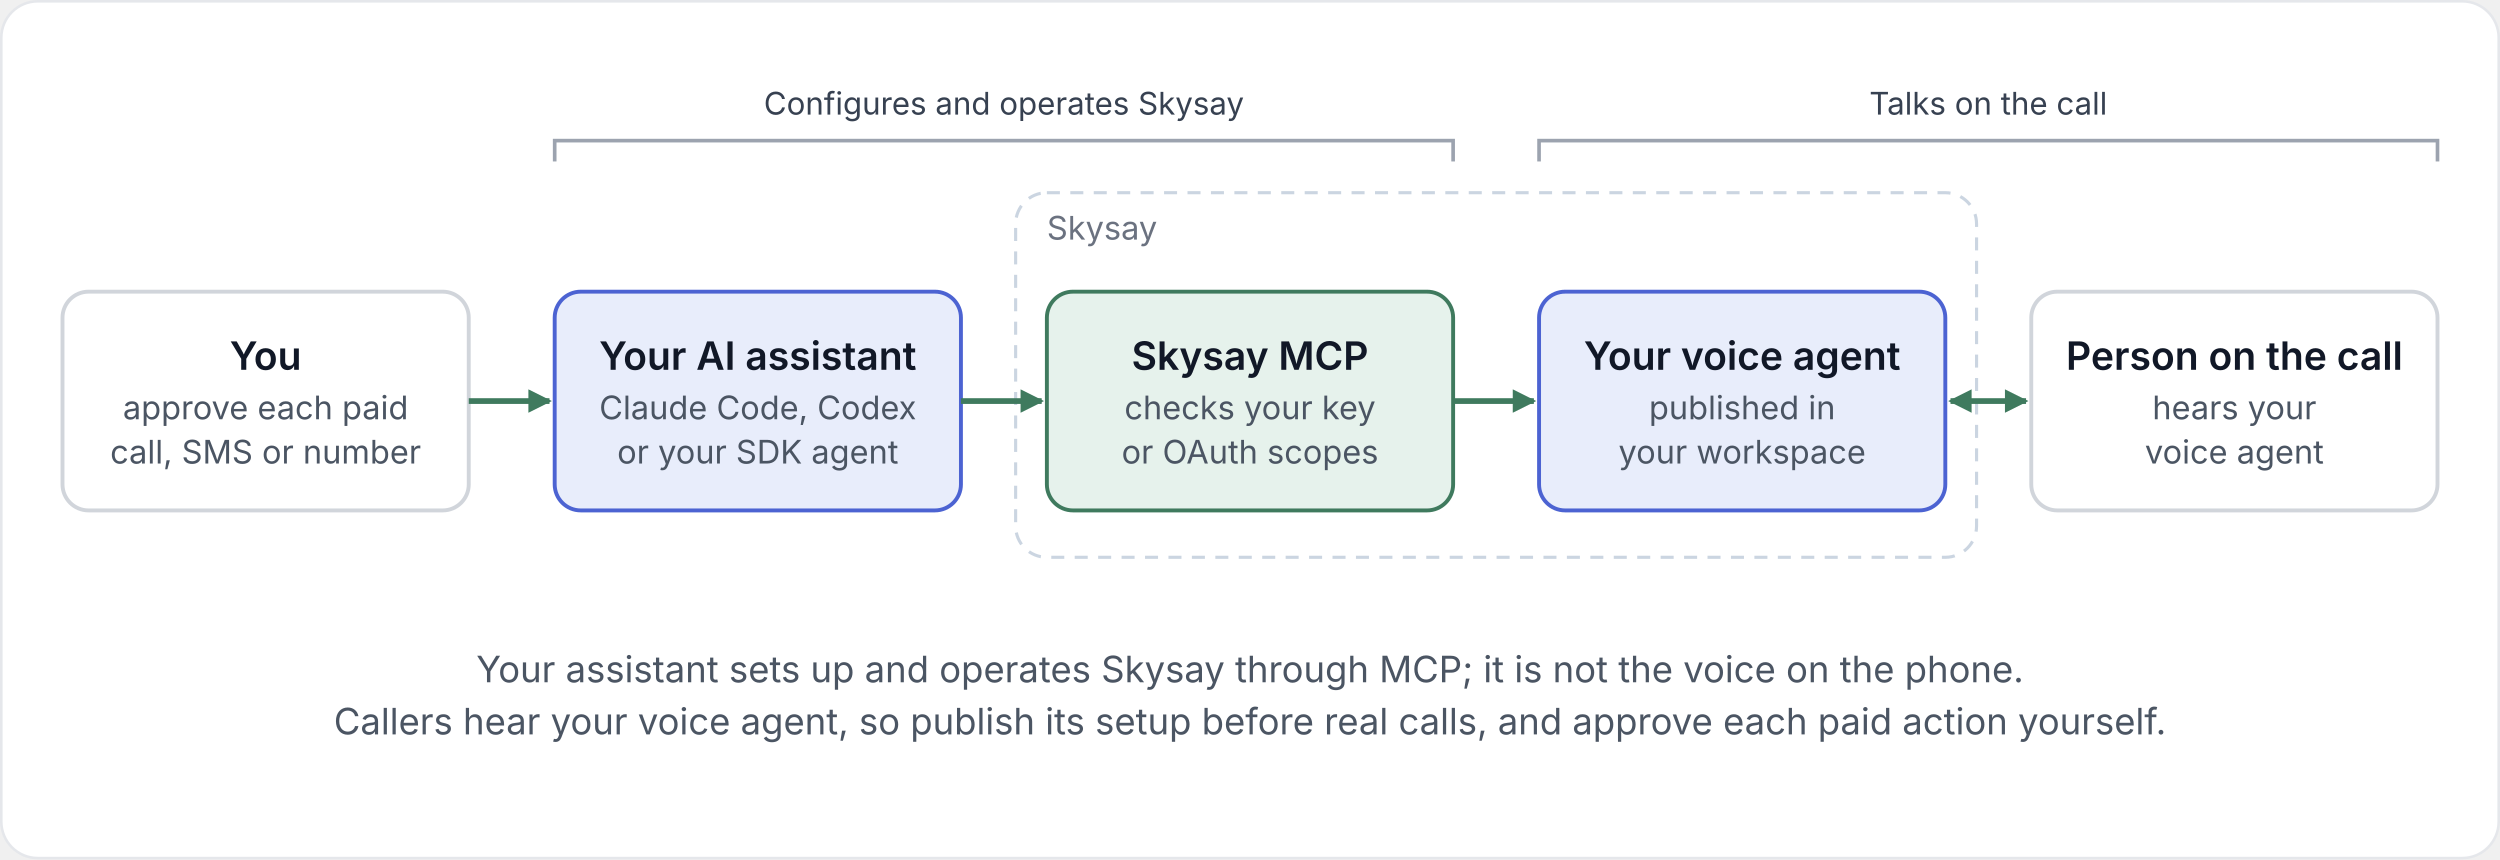
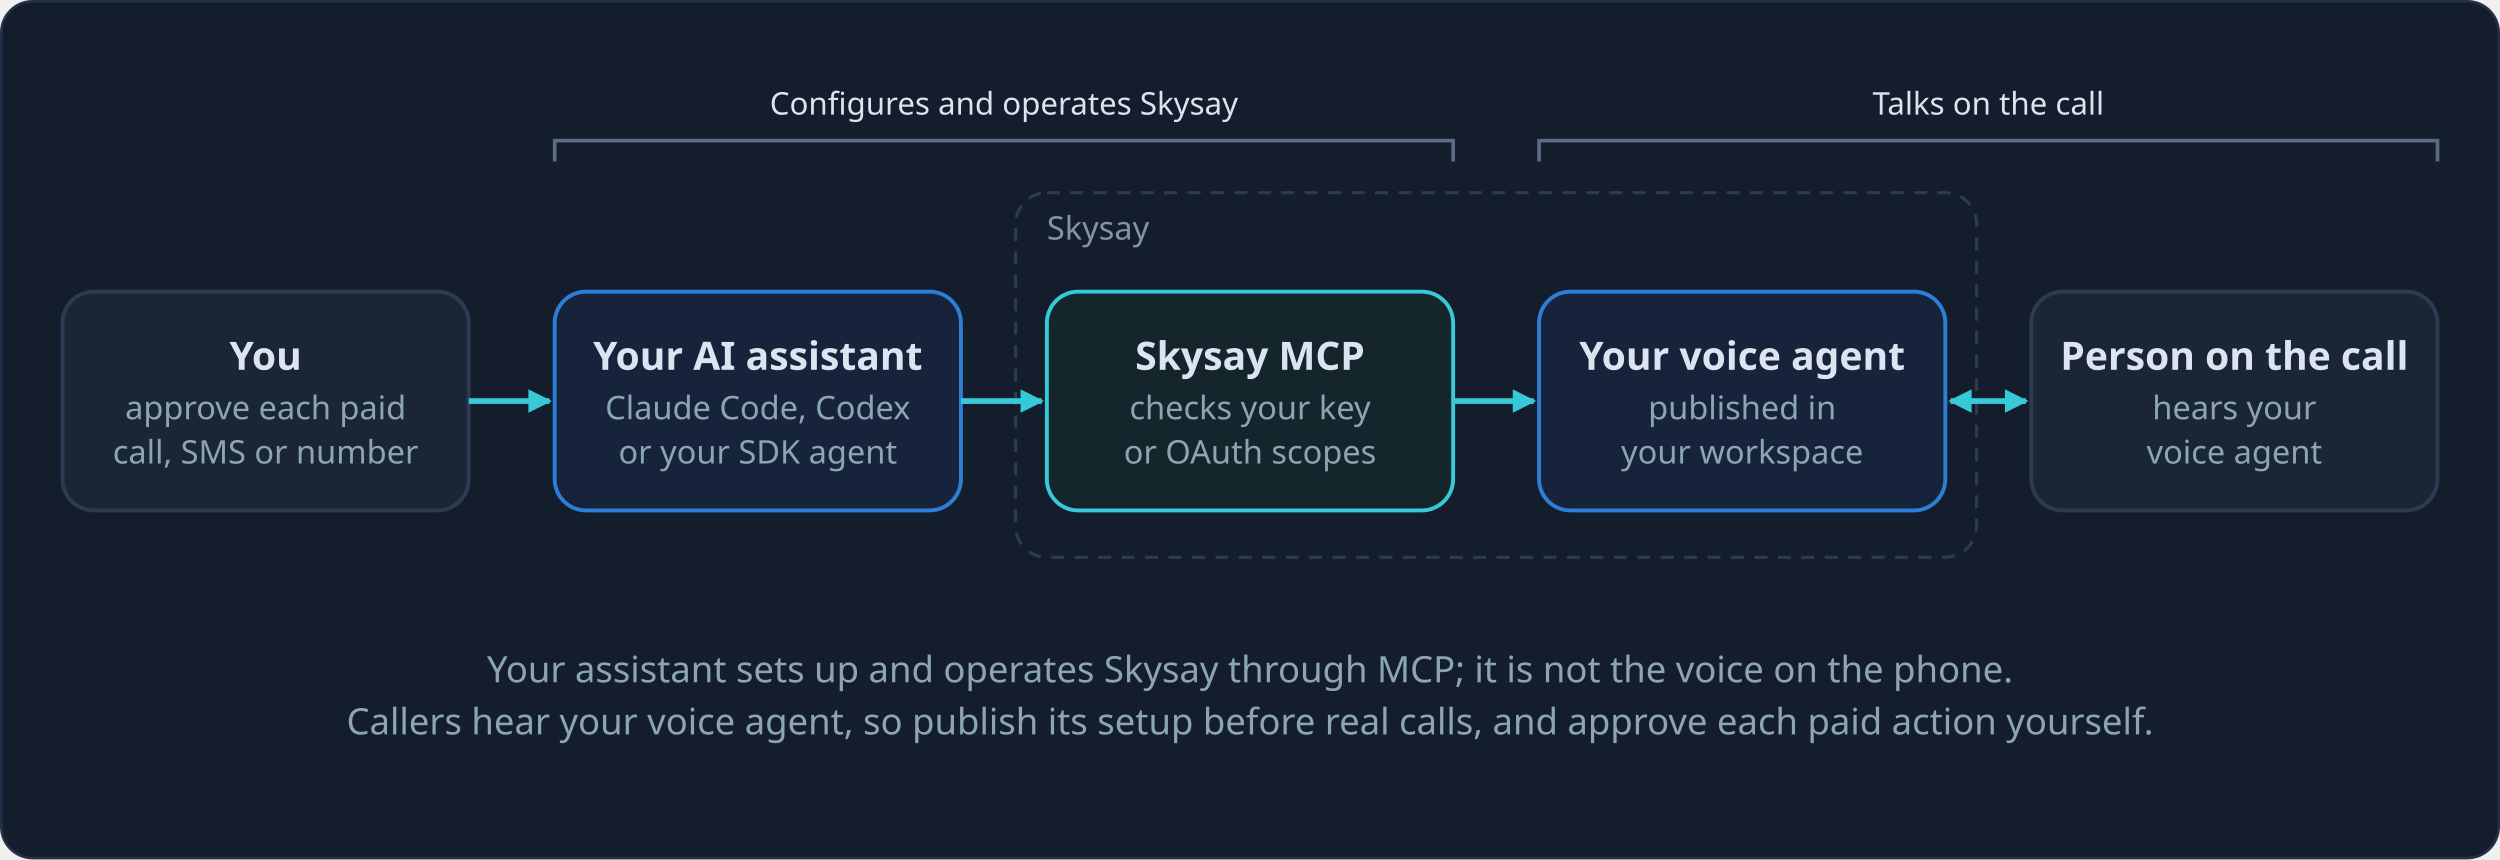
<svg xmlns="http://www.w3.org/2000/svg" viewBox="0 0 960 330" width="960" height="330" role="img">
  <defs>
    <marker id="am" viewBox="0 0 10 10" refX="9" refY="5" markerWidth="9" markerHeight="9" markerUnits="userSpaceOnUse" orient="auto">
-       <path d="M0,0 L10,5 L0,10 z" fill="#3f7a5e" />
+       <path d="M0,0 L10,5 L0,10 z" fill="#37c9d8" />
    </marker>
    <marker id="ams" viewBox="0 0 10 10" refX="9" refY="5" markerWidth="9" markerHeight="9" markerUnits="userSpaceOnUse" orient="auto-start-reverse">
-       <path d="M0,0 L10,5 L0,10 z" fill="#3f7a5e" />
+       <path d="M0,0 L10,5 L0,10 z" fill="#37c9d8" />
    </marker>
    <marker id="as" viewBox="0 0 10 10" refX="9" refY="5" markerWidth="9" markerHeight="9" markerUnits="userSpaceOnUse" orient="auto">
-       <path d="M0,0 L10,5 L0,10 z" fill="#6b7280" />
+       <path d="M0,0 L10,5 L0,10 z" fill="#8492a8" />
    </marker>
    <marker id="ass" viewBox="0 0 10 10" refX="9" refY="5" markerWidth="9" markerHeight="9" markerUnits="userSpaceOnUse" orient="auto-start-reverse">
-       <path d="M0,0 L10,5 L0,10 z" fill="#6b7280" />
+       <path d="M0,0 L10,5 L0,10 z" fill="#8492a8" />
    </marker>
    <marker id="af" viewBox="0 0 10 10" refX="9" refY="5" markerWidth="9" markerHeight="9" markerUnits="userSpaceOnUse" orient="auto">
-       <path d="M0,0 L10,5 L0,10 z" fill="#c2410c" />
+       <path d="M0,0 L10,5 L0,10 z" fill="#ff6b6b" />
    </marker>
    <marker id="afs" viewBox="0 0 10 10" refX="9" refY="5" markerWidth="9" markerHeight="9" markerUnits="userSpaceOnUse" orient="auto-start-reverse">
-       <path d="M0,0 L10,5 L0,10 z" fill="#c2410c" />
+       <path d="M0,0 L10,5 L0,10 z" fill="#ff6b6b" />
    </marker>
  </defs>
-   <rect x="0.5" y="0.5" width="959" height="329" rx="14" fill="#ffffff" stroke="#e5e7eb" stroke-width="1" />
-   <rect x="390" y="74" width="369" height="140" rx="12" fill="none" stroke="#cbd5e1" stroke-width="1.2" stroke-dasharray="5 4" />
-   <text x="402" y="92" font-family="Inter, system-ui, -apple-system, 'Segoe UI', Roboto, sans-serif" font-size="12.5" fill="#6b7280" text-anchor="start">Skysay</text>
-   <rect x="24" y="112" width="156" height="84" rx="10" fill="#ffffff" stroke="#d1d5db" stroke-width="1.5" />
-   <text x="102.0" y="142.0" font-family="Inter, system-ui, -apple-system, 'Segoe UI', Roboto, sans-serif" font-size="15" fill="#111827" font-weight="600" text-anchor="middle">You</text>
-   <text x="102.0" y="161.0" font-family="Inter, system-ui, -apple-system, 'Segoe UI', Roboto, sans-serif" font-size="12.5" fill="#4b5563" text-anchor="middle">approve each paid</text>
-   <text x="102.0" y="178.0" font-family="Inter, system-ui, -apple-system, 'Segoe UI', Roboto, sans-serif" font-size="12.5" fill="#4b5563" text-anchor="middle">call, SMS or number</text>
-   <rect x="213" y="112" width="156" height="84" rx="10" fill="#e8edfb" stroke="#4c63d2" stroke-width="1.5" />
-   <text x="291.0" y="142.0" font-family="Inter, system-ui, -apple-system, 'Segoe UI', Roboto, sans-serif" font-size="15" fill="#111827" font-weight="600" text-anchor="middle">Your AI assistant</text>
-   <text x="291.0" y="161.0" font-family="Inter, system-ui, -apple-system, 'Segoe UI', Roboto, sans-serif" font-size="12.5" fill="#4b5563" text-anchor="middle">Claude Code, Codex</text>
-   <text x="291.0" y="178.0" font-family="Inter, system-ui, -apple-system, 'Segoe UI', Roboto, sans-serif" font-size="12.5" fill="#4b5563" text-anchor="middle">or your SDK agent</text>
-   <rect x="402" y="112" width="156" height="84" rx="10" fill="#e6f2ec" stroke="#3f7a5e" stroke-width="1.5" />
-   <text x="480.0" y="142.0" font-family="Inter, system-ui, -apple-system, 'Segoe UI', Roboto, sans-serif" font-size="15" fill="#111827" font-weight="600" text-anchor="middle">Skysay MCP</text>
-   <text x="480.0" y="161.0" font-family="Inter, system-ui, -apple-system, 'Segoe UI', Roboto, sans-serif" font-size="12.5" fill="#4b5563" text-anchor="middle">checks your key</text>
-   <text x="480.0" y="178.0" font-family="Inter, system-ui, -apple-system, 'Segoe UI', Roboto, sans-serif" font-size="12.5" fill="#4b5563" text-anchor="middle">or OAuth scopes</text>
-   <rect x="591" y="112" width="156" height="84" rx="10" fill="#e8edfb" stroke="#4c63d2" stroke-width="1.5" />
-   <text x="669.0" y="142.0" font-family="Inter, system-ui, -apple-system, 'Segoe UI', Roboto, sans-serif" font-size="15" fill="#111827" font-weight="600" text-anchor="middle">Your voice agent</text>
-   <text x="669.0" y="161.0" font-family="Inter, system-ui, -apple-system, 'Segoe UI', Roboto, sans-serif" font-size="12.5" fill="#4b5563" text-anchor="middle">published in</text>
-   <text x="669.0" y="178.0" font-family="Inter, system-ui, -apple-system, 'Segoe UI', Roboto, sans-serif" font-size="12.5" fill="#4b5563" text-anchor="middle">your workspace</text>
-   <rect x="780" y="112" width="156" height="84" rx="10" fill="#ffffff" stroke="#d1d5db" stroke-width="1.5" />
-   <text x="858.0" y="142.0" font-family="Inter, system-ui, -apple-system, 'Segoe UI', Roboto, sans-serif" font-size="15" fill="#111827" font-weight="600" text-anchor="middle">Person on the call</text>
-   <text x="858.0" y="161.0" font-family="Inter, system-ui, -apple-system, 'Segoe UI', Roboto, sans-serif" font-size="12.5" fill="#4b5563" text-anchor="middle">hears your</text>
-   <text x="858.0" y="178.0" font-family="Inter, system-ui, -apple-system, 'Segoe UI', Roboto, sans-serif" font-size="12.5" fill="#4b5563" text-anchor="middle">voice agent</text>
-   <polyline points="180,154 211,154" fill="none" stroke="#3f7a5e" stroke-width="2.2" stroke-linejoin="round" marker-end="url(#am)" />
-   <polyline points="369,154 400,154" fill="none" stroke="#3f7a5e" stroke-width="2.2" stroke-linejoin="round" marker-end="url(#am)" />
-   <polyline points="558,154 589,154" fill="none" stroke="#3f7a5e" stroke-width="2.2" stroke-linejoin="round" marker-end="url(#am)" />
-   <polyline points="749,154 778,154" fill="none" stroke="#3f7a5e" stroke-width="2.2" stroke-linejoin="round" marker-start="url(#ams)" marker-end="url(#am)" />
-   <polyline points="213,62 213,54 558,54 558,62" fill="none" stroke="#9ca3af" stroke-width="1.4" />
-   <text x="385.5" y="44" font-family="Inter, system-ui, -apple-system, 'Segoe UI', Roboto, sans-serif" font-size="12" fill="#374151" text-anchor="middle">Configures and operates Skysay</text>
-   <polyline points="591,62 591,54 936,54 936,62" fill="none" stroke="#9ca3af" stroke-width="1.4" />
-   <text x="763.5" y="44" font-family="Inter, system-ui, -apple-system, 'Segoe UI', Roboto, sans-serif" font-size="12" fill="#374151" text-anchor="middle">Talks on the call</text>
-   <text x="480.0" y="262" font-family="Inter, system-ui, -apple-system, 'Segoe UI', Roboto, sans-serif" font-size="14" fill="#4b5563" text-anchor="middle">Your assistant sets up and operates Skysay through MCP; it is not the voice on the phone.</text>
-   <text x="480.0" y="282" font-family="Inter, system-ui, -apple-system, 'Segoe UI', Roboto, sans-serif" font-size="14" fill="#4b5563" text-anchor="middle">Callers hear your voice agent, so publish its setup before real calls, and approve each paid action yourself.</text>
+   <rect x="0.5" y="0.5" width="959" height="329" rx="12" fill="#141d2c" stroke="#243049" stroke-width="1" />
+   <rect x="390" y="74" width="369" height="140" rx="12" fill="none" stroke="#2c3a52" stroke-width="1.2" stroke-dasharray="5 4" />
+   <text x="402" y="92" font-family="'Geist Variable', ui-sans-serif, system-ui, sans-serif" font-size="12.5" fill="#8492a8" text-anchor="start">Skysay</text>
+   <rect x="24" y="112" width="156" height="84" rx="12" fill="#1a2536" stroke="#2c3a52" stroke-width="1.5" />
+   <text x="102.0" y="142.0" font-family="'Geist Variable', ui-sans-serif, system-ui, sans-serif" font-size="15" fill="#dbe4f0" font-weight="600" text-anchor="middle">You</text>
+   <text x="102.0" y="161.0" font-family="'Geist Variable', ui-sans-serif, system-ui, sans-serif" font-size="12.5" fill="#8ca5b2" text-anchor="middle">approve each paid</text>
+   <text x="102.0" y="178.0" font-family="'Geist Variable', ui-sans-serif, system-ui, sans-serif" font-size="12.5" fill="#8ca5b2" text-anchor="middle">call, SMS or number</text>
+   <rect x="213" y="112" width="156" height="84" rx="12" fill="#16233a" stroke="#2b7fd6" stroke-width="1.5" />
+   <text x="291.0" y="142.0" font-family="'Geist Variable', ui-sans-serif, system-ui, sans-serif" font-size="15" fill="#dbe4f0" font-weight="600" text-anchor="middle">Your AI assistant</text>
+   <text x="291.0" y="161.0" font-family="'Geist Variable', ui-sans-serif, system-ui, sans-serif" font-size="12.5" fill="#8ca5b2" text-anchor="middle">Claude Code, Codex</text>
+   <text x="291.0" y="178.0" font-family="'Geist Variable', ui-sans-serif, system-ui, sans-serif" font-size="12.5" fill="#8ca5b2" text-anchor="middle">or your SDK agent</text>
+   <rect x="402" y="112" width="156" height="84" rx="12" fill="#14262b" stroke="#37c9d8" stroke-width="1.5" />
+   <text x="480.0" y="142.0" font-family="'Geist Variable', ui-sans-serif, system-ui, sans-serif" font-size="15" fill="#dbe4f0" font-weight="600" text-anchor="middle">Skysay MCP</text>
+   <text x="480.0" y="161.0" font-family="'Geist Variable', ui-sans-serif, system-ui, sans-serif" font-size="12.5" fill="#8ca5b2" text-anchor="middle">checks your key</text>
+   <text x="480.0" y="178.0" font-family="'Geist Variable', ui-sans-serif, system-ui, sans-serif" font-size="12.5" fill="#8ca5b2" text-anchor="middle">or OAuth scopes</text>
+   <rect x="591" y="112" width="156" height="84" rx="12" fill="#16233a" stroke="#2b7fd6" stroke-width="1.5" />
+   <text x="669.0" y="142.0" font-family="'Geist Variable', ui-sans-serif, system-ui, sans-serif" font-size="15" fill="#dbe4f0" font-weight="600" text-anchor="middle">Your voice agent</text>
+   <text x="669.0" y="161.0" font-family="'Geist Variable', ui-sans-serif, system-ui, sans-serif" font-size="12.5" fill="#8ca5b2" text-anchor="middle">published in</text>
+   <text x="669.0" y="178.0" font-family="'Geist Variable', ui-sans-serif, system-ui, sans-serif" font-size="12.5" fill="#8ca5b2" text-anchor="middle">your workspace</text>
+   <rect x="780" y="112" width="156" height="84" rx="12" fill="#1a2536" stroke="#2c3a52" stroke-width="1.5" />
+   <text x="858.0" y="142.0" font-family="'Geist Variable', ui-sans-serif, system-ui, sans-serif" font-size="15" fill="#dbe4f0" font-weight="600" text-anchor="middle">Person on the call</text>
+   <text x="858.0" y="161.0" font-family="'Geist Variable', ui-sans-serif, system-ui, sans-serif" font-size="12.5" fill="#8ca5b2" text-anchor="middle">hears your</text>
+   <text x="858.0" y="178.0" font-family="'Geist Variable', ui-sans-serif, system-ui, sans-serif" font-size="12.5" fill="#8ca5b2" text-anchor="middle">voice agent</text>
+   <polyline points="180,154 211,154" fill="none" stroke="#37c9d8" stroke-width="2.2" stroke-linejoin="round" marker-end="url(#am)" />
+   <polyline points="369,154 400,154" fill="none" stroke="#37c9d8" stroke-width="2.2" stroke-linejoin="round" marker-end="url(#am)" />
+   <polyline points="558,154 589,154" fill="none" stroke="#37c9d8" stroke-width="2.2" stroke-linejoin="round" marker-end="url(#am)" />
+   <polyline points="749,154 778,154" fill="none" stroke="#37c9d8" stroke-width="2.2" stroke-linejoin="round" marker-start="url(#ams)" marker-end="url(#am)" />
+   <polyline points="213,62 213,54 558,54 558,62" fill="none" stroke="#5b6b84" stroke-width="1.4" />
+   <text x="385.5" y="44" font-family="'Geist Variable', ui-sans-serif, system-ui, sans-serif" font-size="12" fill="#dbe4f0" text-anchor="middle">Configures and operates Skysay</text>
+   <polyline points="591,62 591,54 936,54 936,62" fill="none" stroke="#5b6b84" stroke-width="1.4" />
+   <text x="763.5" y="44" font-family="'Geist Variable', ui-sans-serif, system-ui, sans-serif" font-size="12" fill="#dbe4f0" text-anchor="middle">Talks on the call</text>
+   <text x="480.0" y="262" font-family="'Geist Variable', ui-sans-serif, system-ui, sans-serif" font-size="14" fill="#8ca5b2" text-anchor="middle">Your assistant sets up and operates Skysay through MCP; it is not the voice on the phone.</text>
+   <text x="480.0" y="282" font-family="'Geist Variable', ui-sans-serif, system-ui, sans-serif" font-size="14" fill="#8ca5b2" text-anchor="middle">Callers hear your voice agent, so publish its setup before real calls, and approve each paid action yourself.</text>
</svg>
